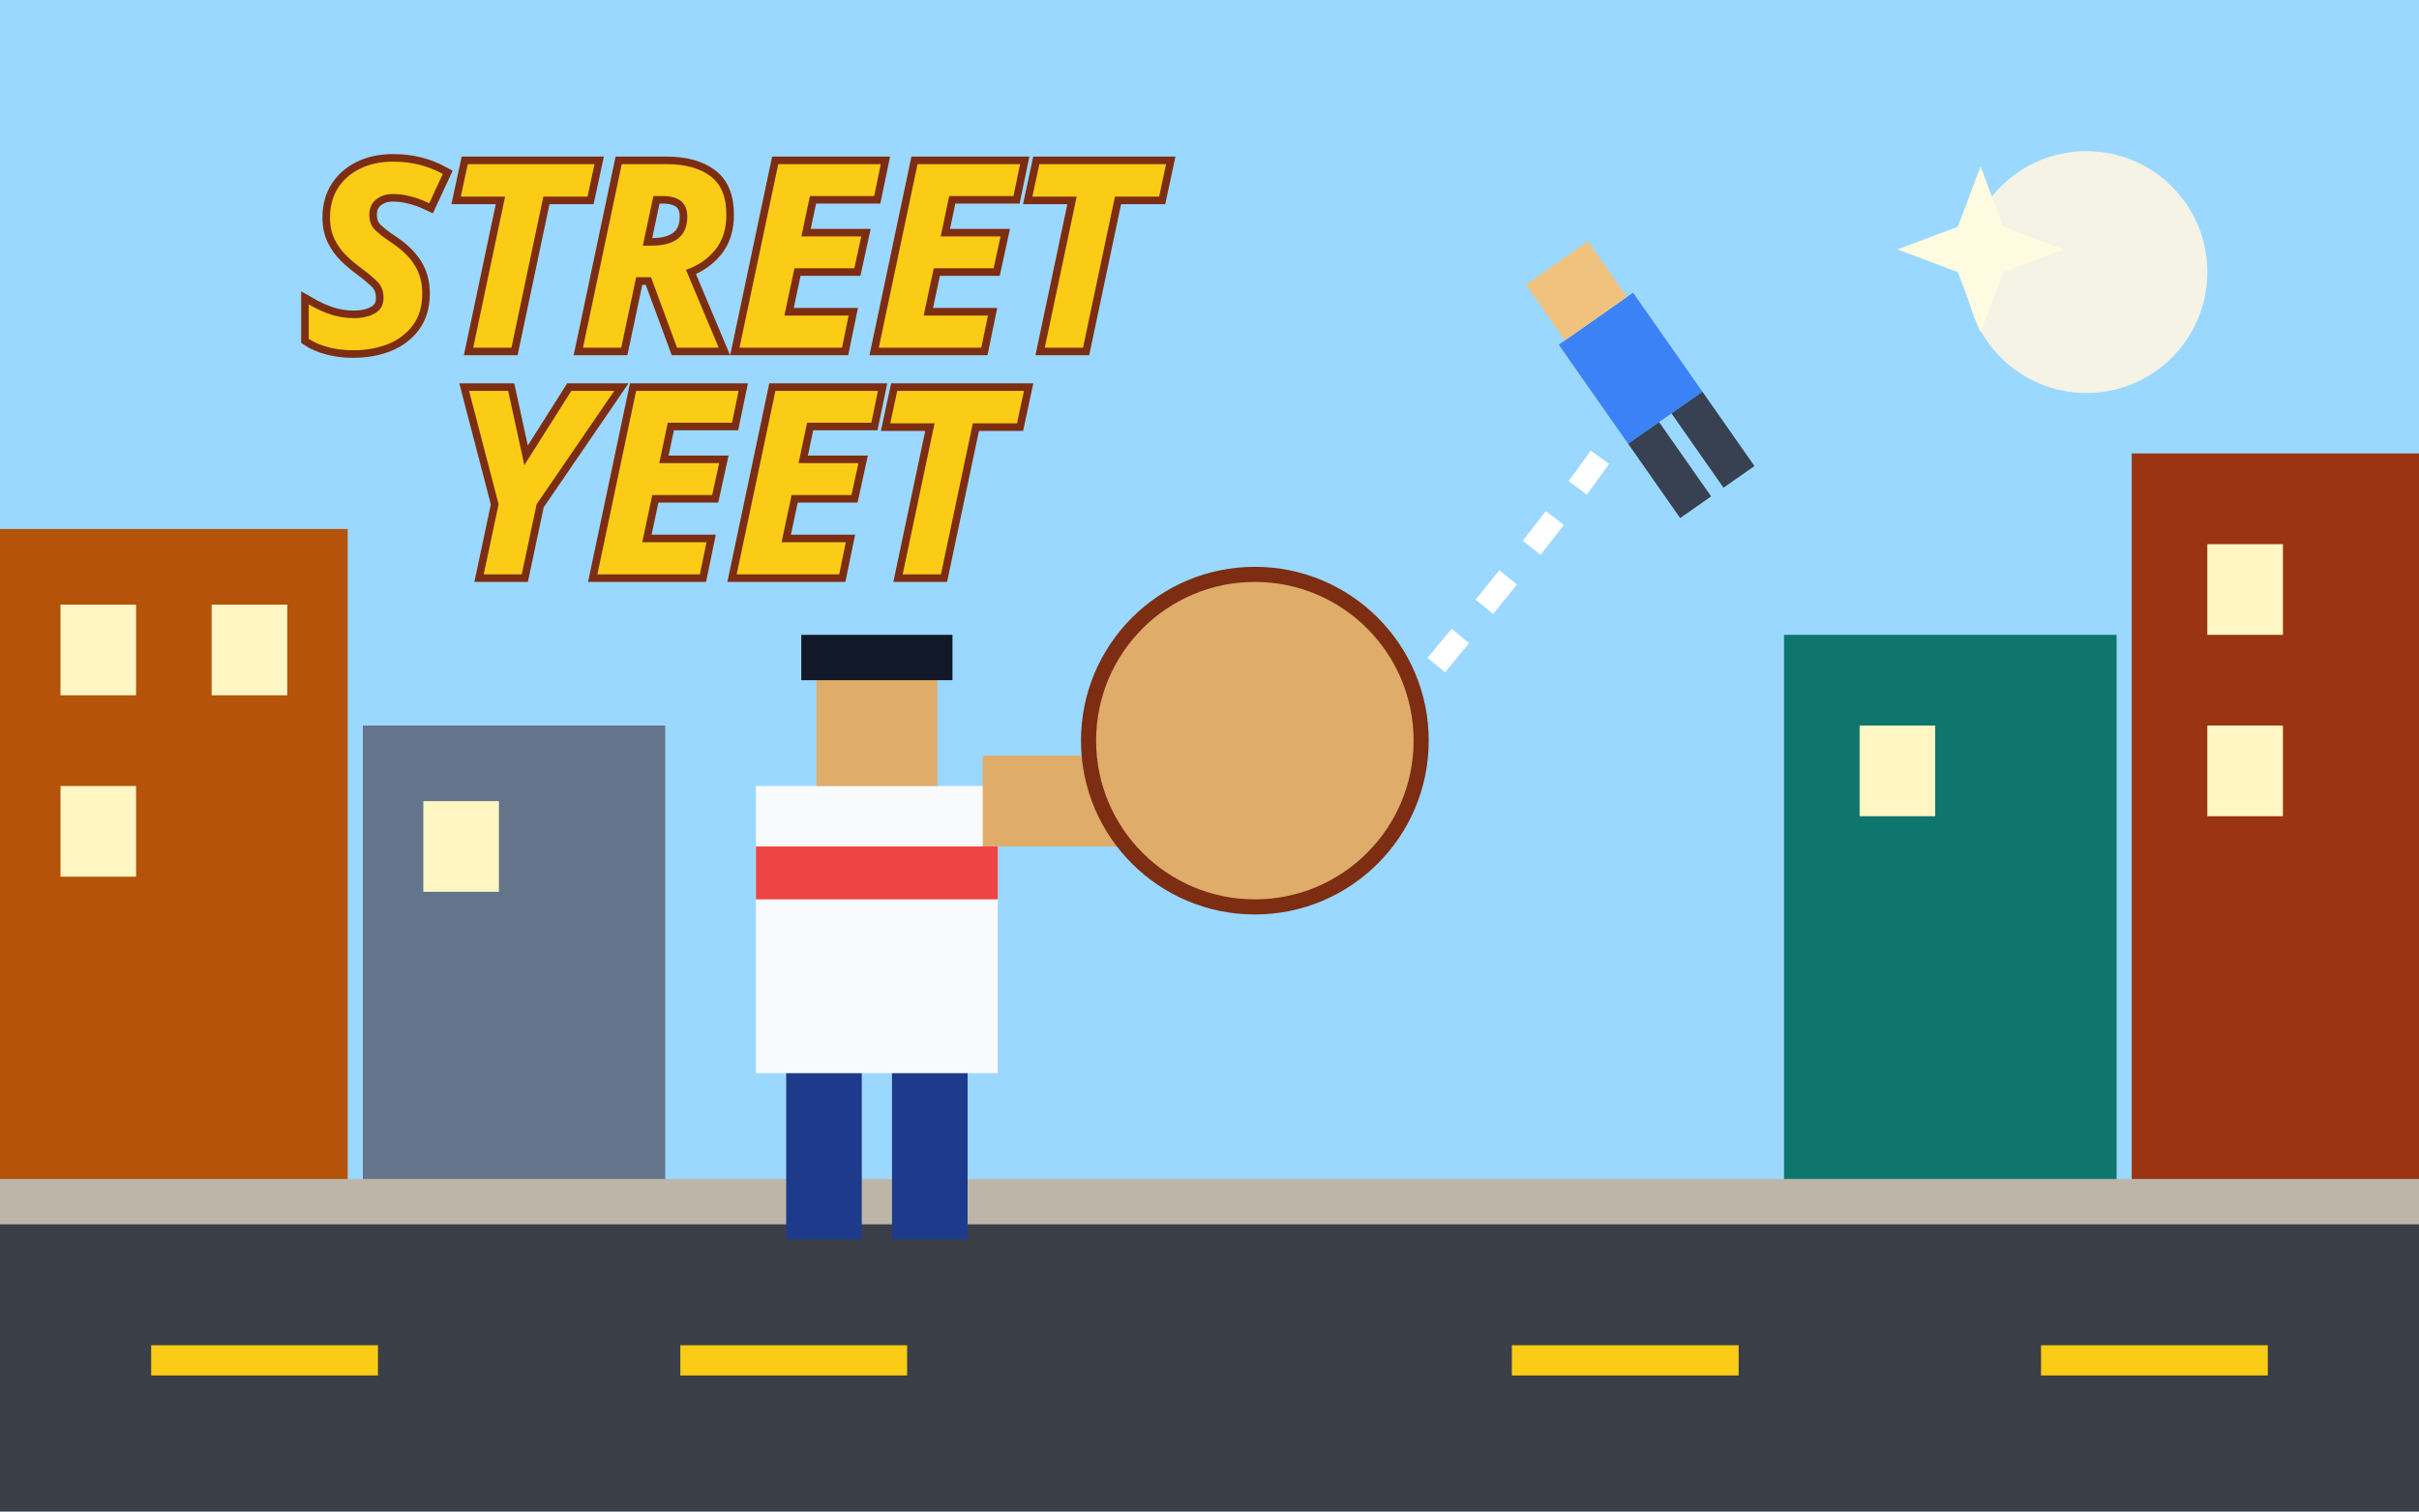
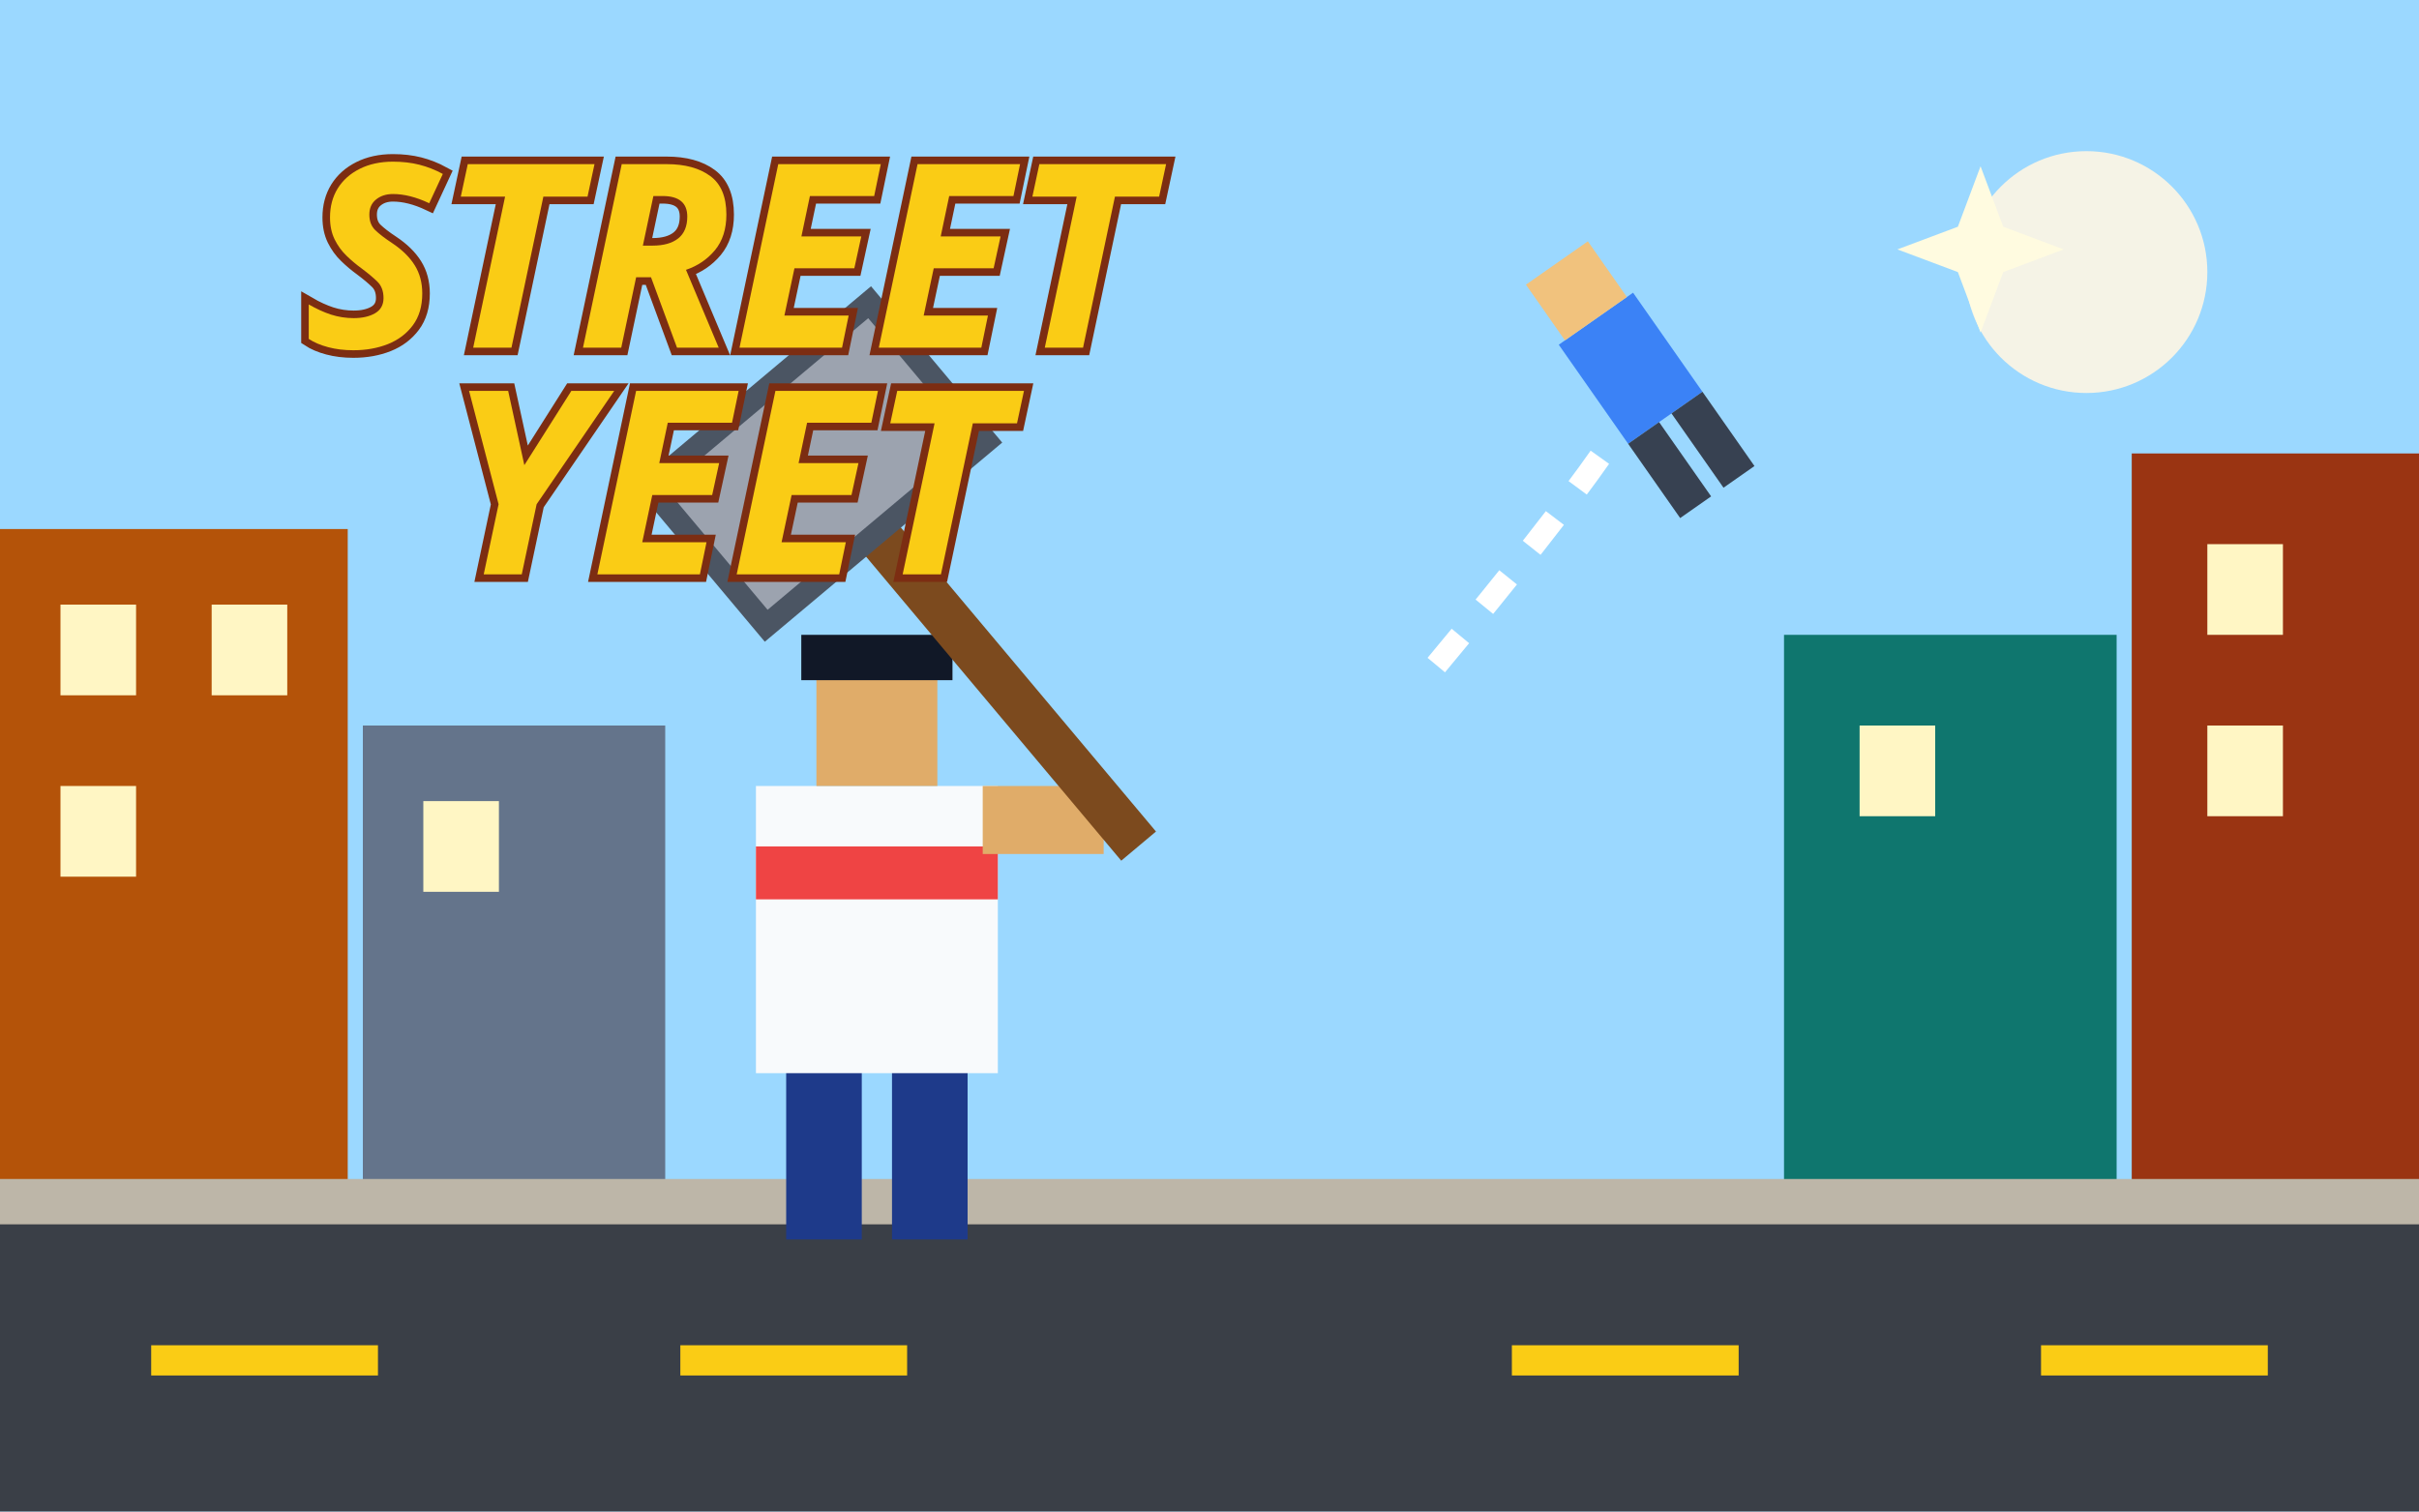
<svg xmlns="http://www.w3.org/2000/svg" viewBox="0 0 320 200" width="320" height="200">
  <rect width="320" height="200" fill="#9bd8ff" />
  <circle cx="276" cy="36" r="16" fill="#f5f3e6" />
  <path d="M262 22 l3 8 8 3 -8 3 -3 8 -3 -8 -8 -3 8 -3z" fill="#fffbe0" />
  <rect x="0" y="70" width="46" height="100" fill="#b45309" />
  <rect x="48" y="96" width="40" height="74" fill="#64748b" />
  <rect x="236" y="84" width="44" height="86" fill="#0f766e" />
  <rect x="282" y="60" width="38" height="110" fill="#9a3412" />
  <g fill="#fff6c4">
    <rect x="8" y="80" width="10" height="12" />
    <rect x="28" y="80" width="10" height="12" />
    <rect x="8" y="104" width="10" height="12" />
    <rect x="56" y="106" width="10" height="12" />
    <rect x="246" y="96" width="10" height="12" />
    <rect x="292" y="72" width="10" height="12" />
    <rect x="292" y="96" width="10" height="12" />
  </g>
  <rect y="160" width="320" height="40" fill="#3a3f47" />
  <rect y="156" width="320" height="6" fill="#bdb6a8" />
  <rect x="20" y="178" width="30" height="4" fill="#facc15" />
  <rect x="90" y="178" width="30" height="4" fill="#facc15" />
  <rect x="200" y="178" width="30" height="4" fill="#facc15" />
  <rect x="270" y="178" width="30" height="4" fill="#facc15" />
  <rect x="104" y="140" width="10" height="24" fill="#1e3a8a" />
  <rect x="118" y="140" width="10" height="24" fill="#1e3a8a" />
  <rect x="100" y="104" width="32" height="38" fill="#f8fafc" />
  <rect x="100" y="112" width="32" height="7" fill="#ef4444" />
  <rect x="108" y="88" width="16" height="16" fill="#e0ac69" />
  <rect x="106" y="84" width="20" height="6" fill="#111827" />
-   <rect x="130" y="100" width="22" height="12" fill="#e0ac69" />
-   <circle cx="166" cy="98" r="22" fill="#e0ac69" stroke="#7c2d12" stroke-width="2" />
+   <rect x="130" y="104" width="16" height="9" fill="#e0ac69" />
+   <g transform="rotate(-40 146 108)">
+     <rect x="144" y="56" width="6" height="58" fill="#7c4a1e" />
+     <rect x="128" y="36" width="38" height="24" fill="#9ca3af" stroke="#4b5563" stroke-width="3" />
+   </g>
  <g transform="rotate(-35 218 52)">
    <rect x="212" y="40" width="12" height="16" fill="#3b82f6" />
    <rect x="213" y="31" width="10" height="9" fill="#f1c27d" />
    <rect x="212" y="56" width="5" height="12" fill="#374151" />
    <rect x="219" y="56" width="5" height="12" fill="#374151" />
  </g>
  <path d="M190 88 Q205 70 212 60" stroke="#fff" stroke-width="3" fill="none" stroke-dasharray="5 5" />
  <text x="96" y="46" fill="#facc15" stroke="#7c2d12" stroke-width="2" font-family="system-ui, sans-serif" font-size="34" font-weight="900" font-style="italic" text-anchor="middle" paint-order="stroke">STREET</text>
  <text x="96" y="76" fill="#facc15" stroke="#7c2d12" stroke-width="2" font-family="system-ui, sans-serif" font-size="34" font-weight="900" font-style="italic" text-anchor="middle" paint-order="stroke">YEET</text>
</svg>
